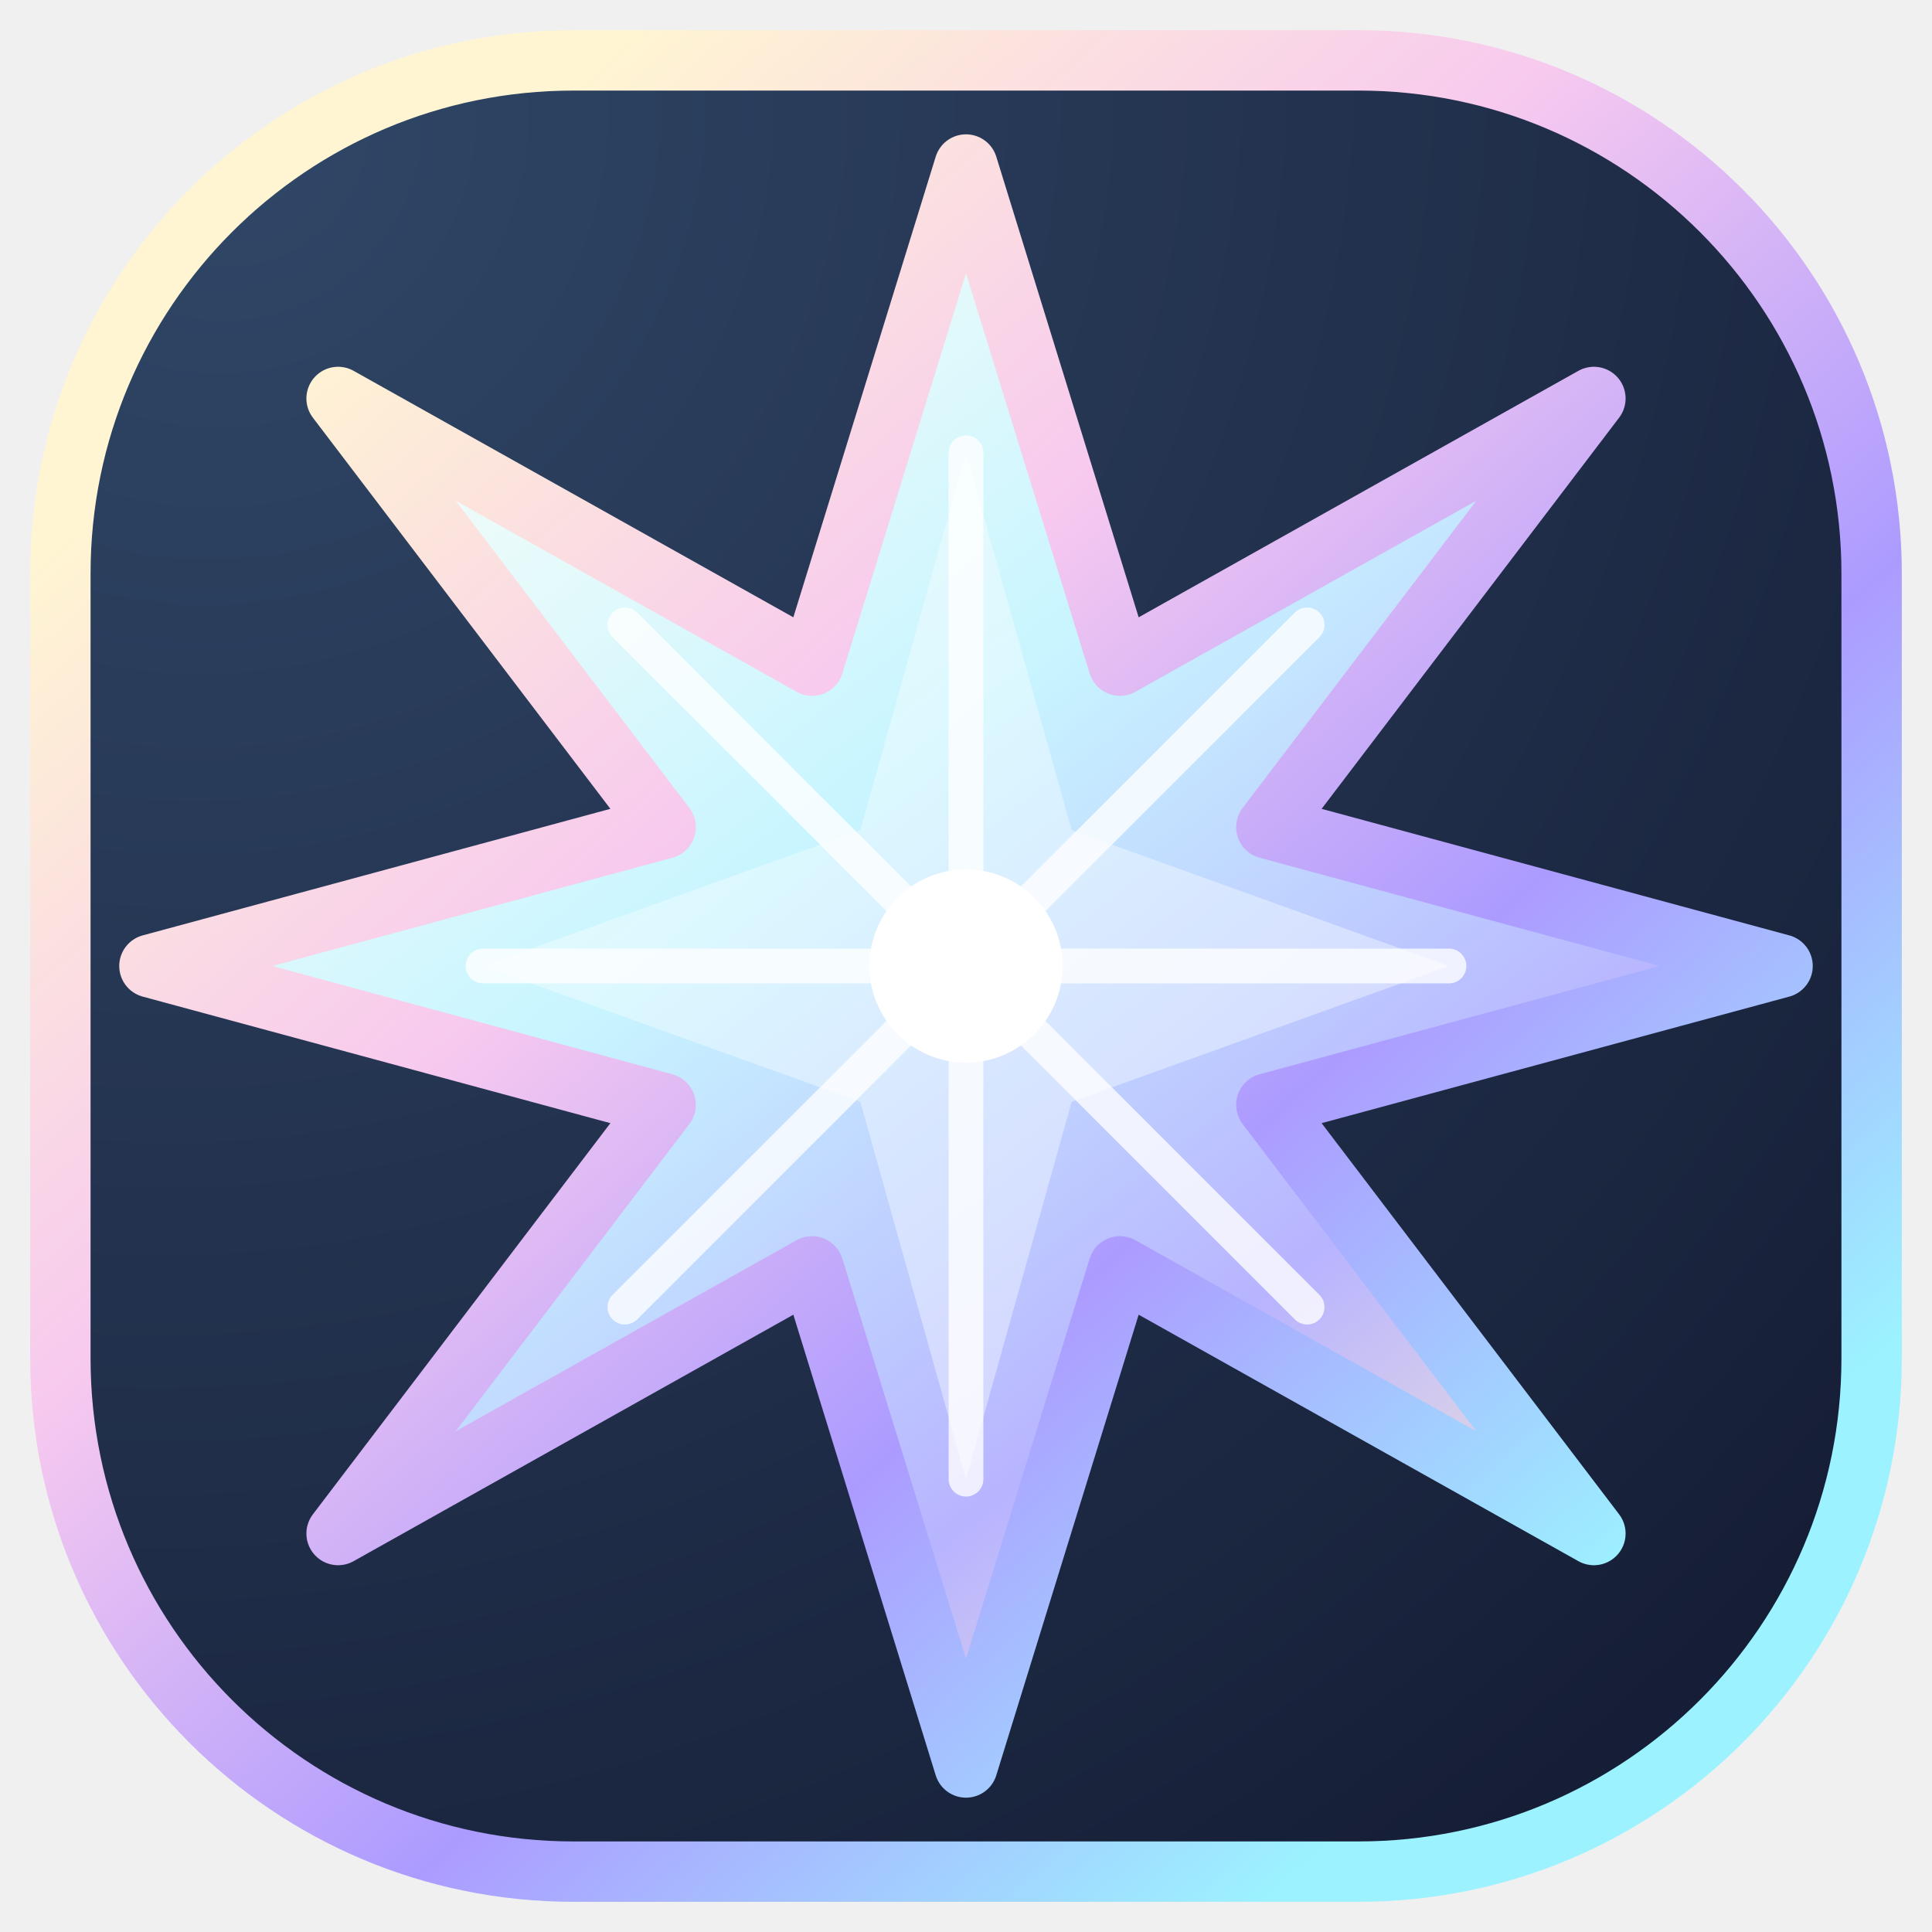
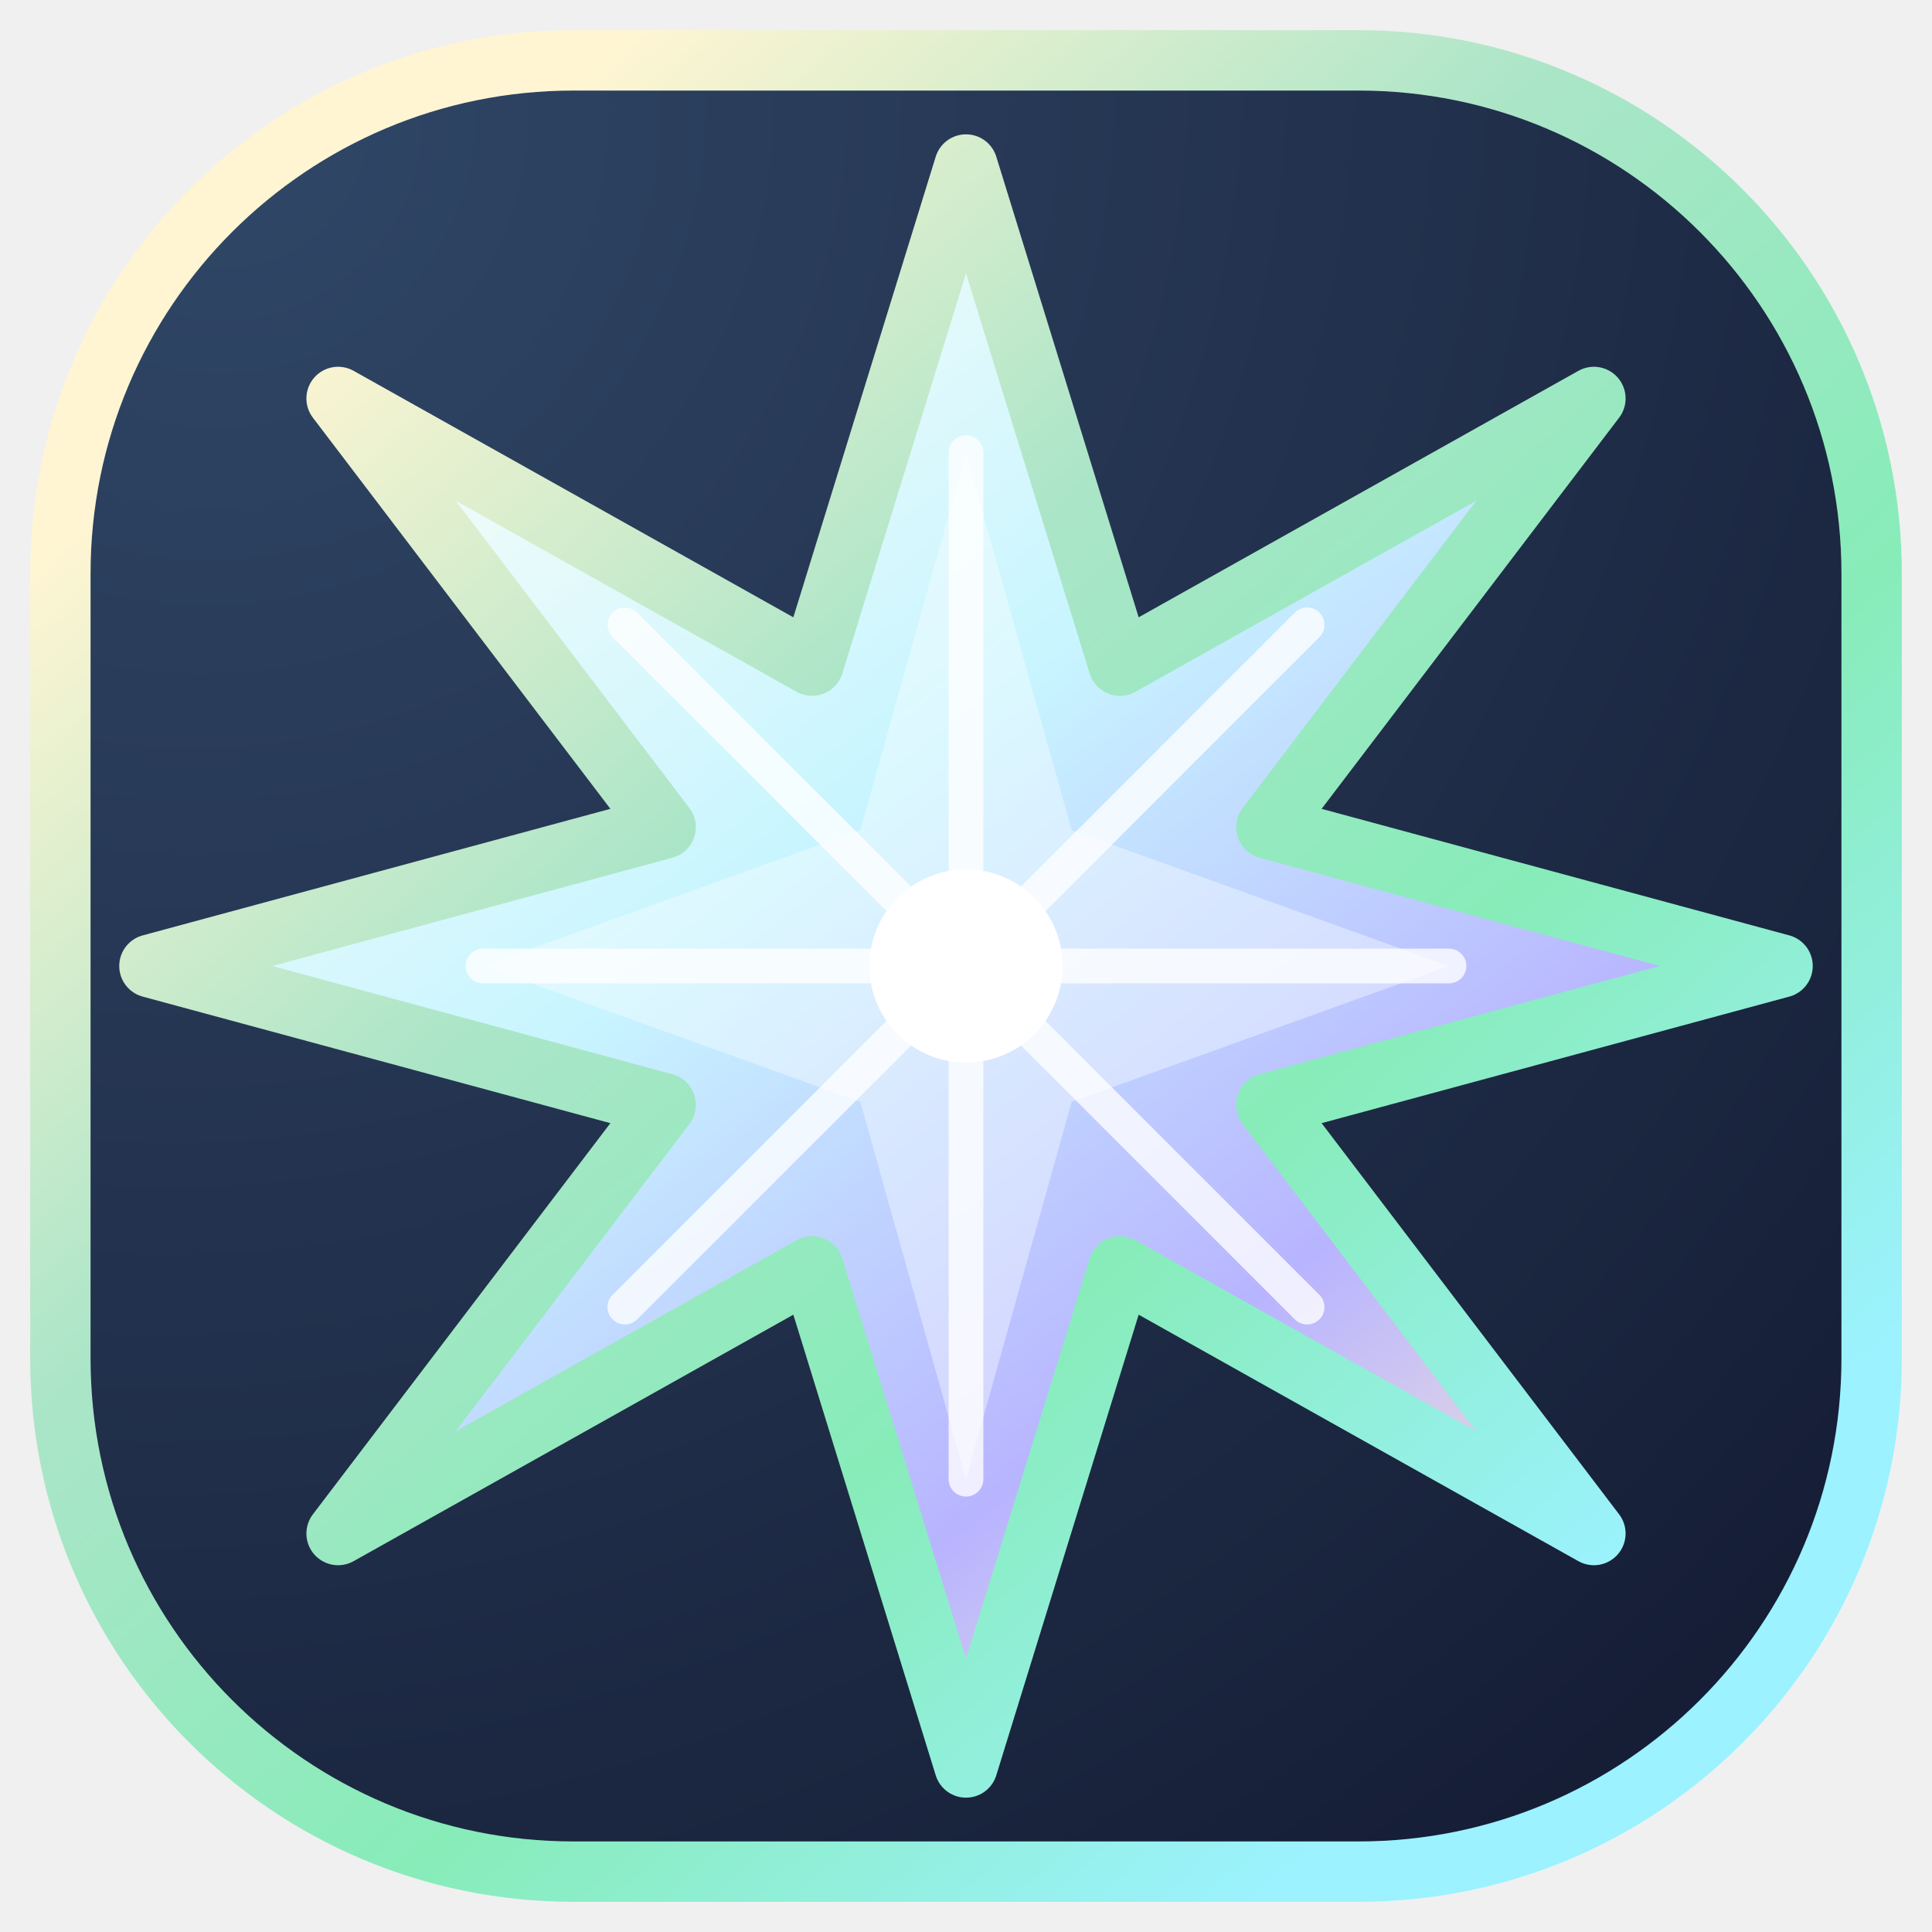
<svg xmlns="http://www.w3.org/2000/svg" viewBox="0 0 64 64">
  <defs>
    <linearGradient id="frostStarIce" x1="14" y1="8" x2="52" y2="57" gradientUnits="userSpaceOnUse">
      <stop stop-color="#fffef7" />
      <stop offset=".38" stop-color="#c8f5ff" />
      <stop offset=".72" stop-color="#b8b4ff" />
      <stop offset="1" stop-color="#fff0cf" />
    </linearGradient>
    <linearGradient id="frostStarEdge" x1="12" y1="9" x2="52" y2="54" gradientUnits="userSpaceOnUse">
      <stop stop-color="#fff5d2" />
-       <stop offset=".35" stop-color="#f7c9ef" />
-       <stop offset=".68" stop-color="#ac9bff" />
+       <stop offset=".35" stop-color="#abe5c8" />
+       <stop offset=".68" stop-color="#87ecb9" />
      <stop offset="1" stop-color="#9cf2ff" />
    </linearGradient>
    <radialGradient id="frostStarTile" cx="0" cy="0" r="1" gradientTransform="matrix(52 48 -52 56 8 5)" gradientUnits="userSpaceOnUse">
      <stop stop-color="#304767" />
      <stop offset="1" stop-color="#151d35" />
    </radialGradient>
  </defs>
  <rect x="2" y="2" width="60" height="60" rx="17" fill="url(#frostStarTile)" stroke="url(#frostStarEdge)" stroke-width="2" />
  <path d="M32 5.5 37.1 22 52.8 13.2 42 27.4 59 32 42 36.6 52.8 50.8 37.1 42 32 58.5 26.9 42 11.2 50.8 22 36.6 5 32 22 27.4 11.2 13.2 26.9 22Z" fill="url(#frostStarIce)" stroke="url(#frostStarEdge)" stroke-width="2.1" stroke-linejoin="round" />
  <path d="m32 15 3.5 12.5L48 32l-12.5 4.5L32 49l-3.5-12.5L16 32l12.5-4.5Z" fill="#f8fdff" fill-opacity=".42" />
  <path d="m32 15v34M16 32h32M20.7 20.7l22.6 22.6m0-22.6L20.7 43.3" stroke="#fff" stroke-opacity=".78" stroke-width="1.15" stroke-linecap="round" />
  <circle cx="32" cy="32" r="3.2" fill="#fff" />
</svg>
